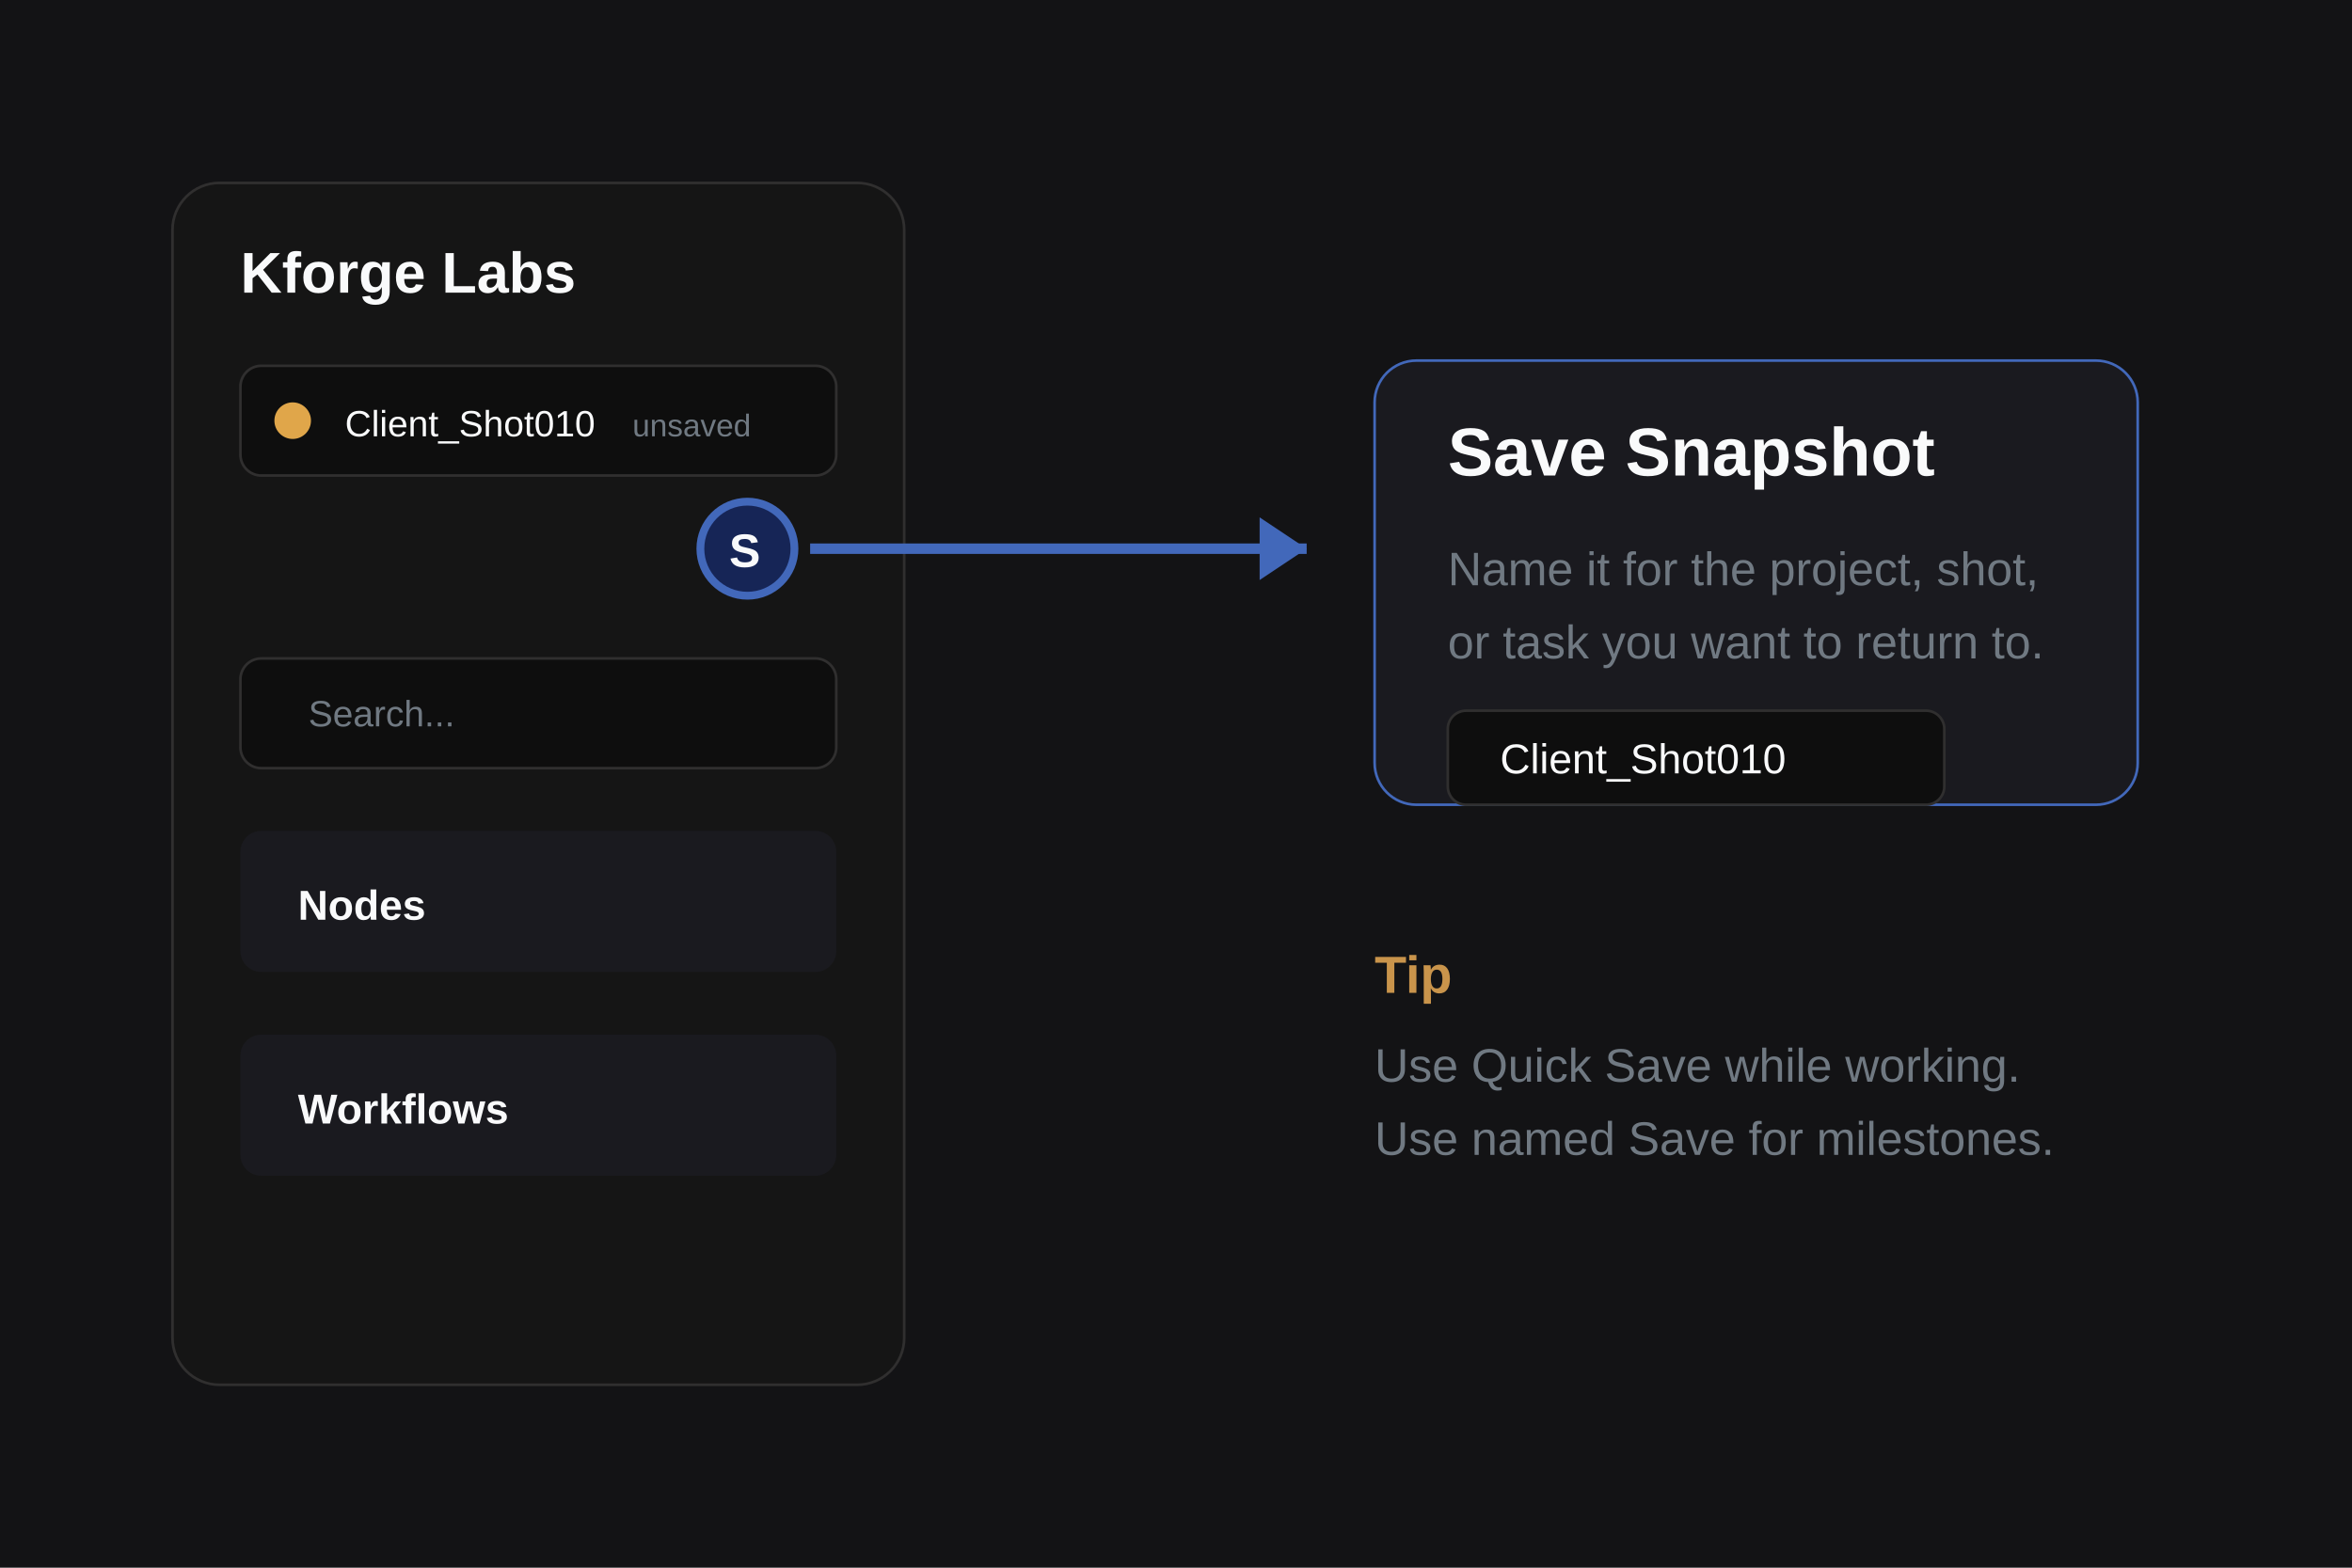
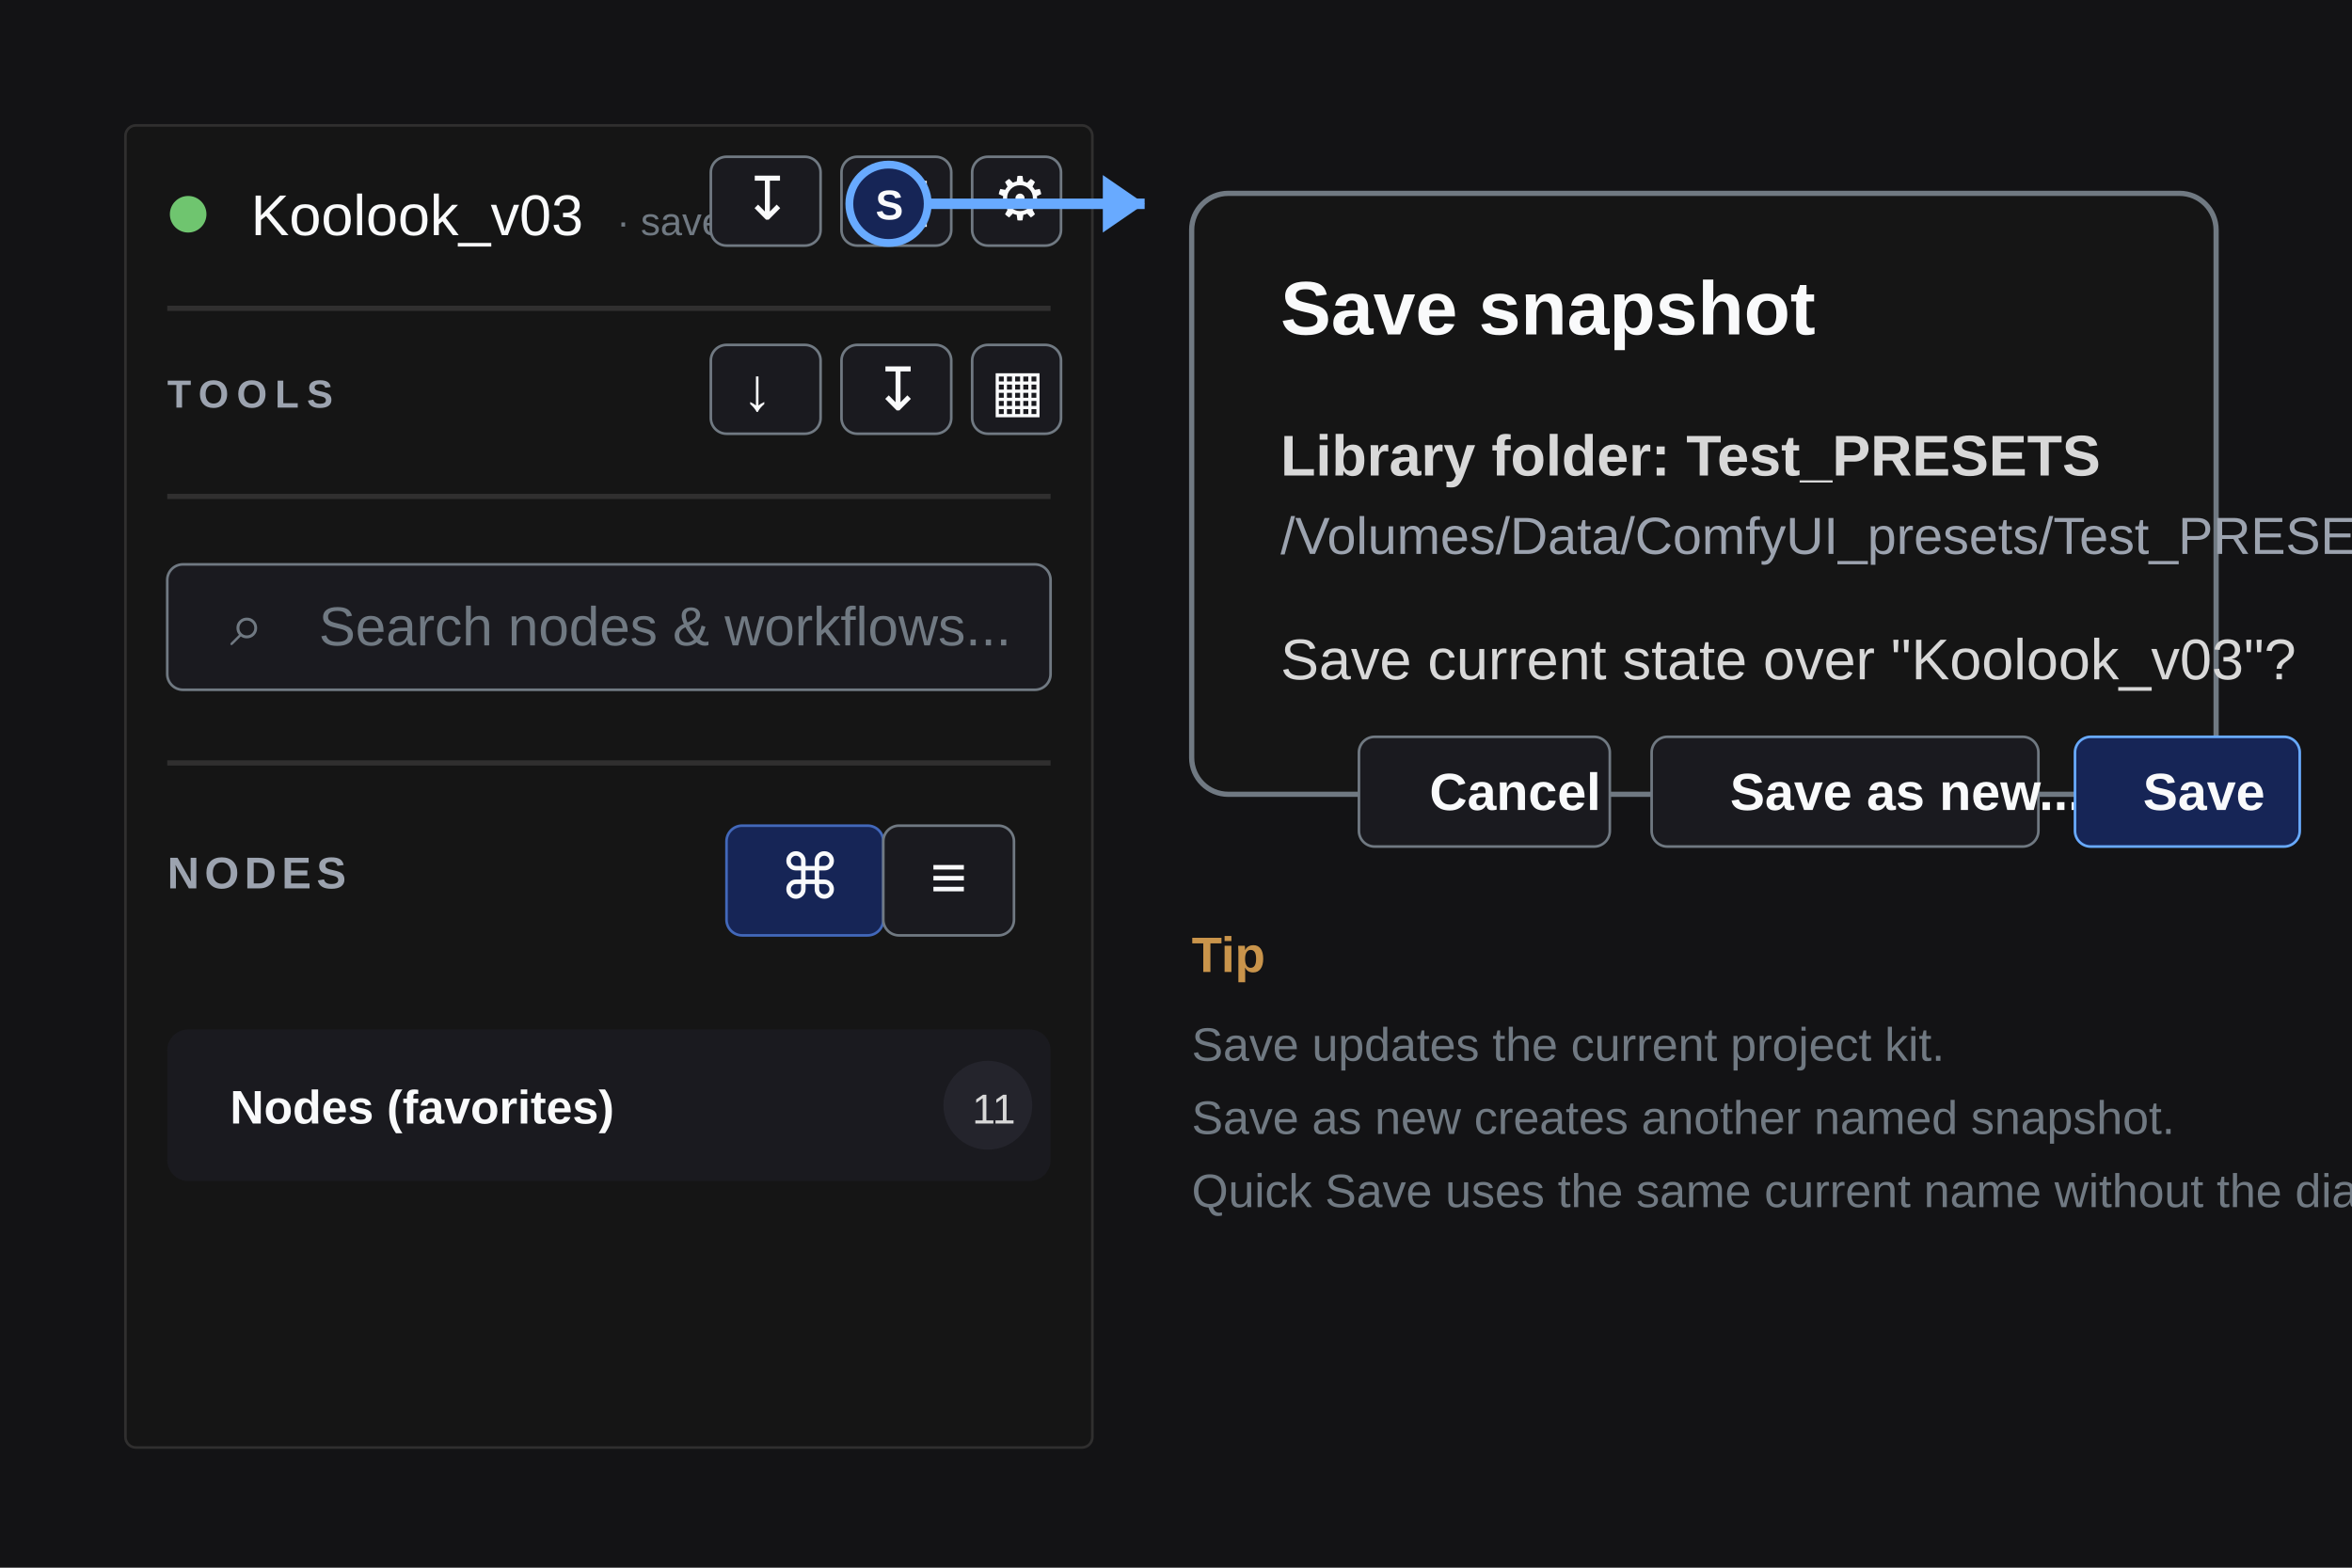
<svg xmlns="http://www.w3.org/2000/svg" width="900" height="600" viewBox="0 0 900 600" role="img" aria-labelledby="title desc">
  <rect width="900" height="600" fill="#131315" />
  <g font-family="Arial, sans-serif">
-     <rect x="66" y="70" width="280" height="460" rx="18" fill="#151515" stroke="#302f2f" />
-     <text x="92" y="112" fill="#f9fafb" font-size="22" font-weight="700">Kforge Labs</text>
-     <rect x="92" y="140" width="228" height="42" rx="8" fill="#0e0e0e" stroke="#302f2f" />
-     <circle cx="112" cy="161" r="7" fill="#e0a64a" />
-     <text x="132" y="167" fill="#f9fafb" font-size="14">Client_Shot010</text>
-     <text x="242" y="167" fill="#707982" font-size="12">unsaved</text>
-     <circle cx="286" cy="210" r="18" fill="#162556" stroke="#4268ba" stroke-width="3" />
-     <text x="279" y="217" fill="#f9fafb" font-size="18" font-weight="700">S</text>
-     <rect x="92" y="252" width="228" height="42" rx="8" fill="#0e0e0e" stroke="#302f2f" />
-     <text x="118" y="278" fill="#707982" font-size="14">Search...</text>
-     <rect x="92" y="318" width="228" height="54" rx="8" fill="#1a1a1f" />
-     <text x="114" y="352" fill="#f9fafb" font-size="16" font-weight="700">Nodes</text>
-     <rect x="92" y="396" width="228" height="54" rx="8" fill="#1a1a1f" />
-     <text x="114" y="430" fill="#f9fafb" font-size="16" font-weight="700">Workflows</text>
-     <path d="M310 210 H500" stroke="#4268ba" stroke-width="4" />
-     <path d="M500 210 l-18 -12 v24 z" fill="#4268ba" />
-     <rect x="526" y="138" width="292" height="170" rx="16" fill="#1a1a1f" stroke="#4268ba" />
-     <text x="554" y="182" fill="#f9fafb" font-size="26" font-weight="700">Save Snapshot</text>
-     <text x="554" y="224" fill="#707982" font-size="18">Name it for the project, shot,</text>
-     <text x="554" y="252" fill="#707982" font-size="18">or task you want to return to.</text>
-     <rect x="554" y="272" width="190" height="36" rx="7" fill="#0e0e0e" stroke="#302f2f" />
-     <text x="574" y="296" fill="#f9fafb" font-size="16">Client_Shot010</text>
-     <text x="526" y="380" fill="#c9944b" font-size="20" font-weight="700">Tip</text>
-     <text x="526" y="414" fill="#707982" font-size="18">Use Quick Save while working.</text>
-     <text x="526" y="442" fill="#707982" font-size="18">Use named Save for milestones.</text>
+     <rect x="48" y="48" width="370" height="506" rx="4" fill="#151515" stroke="#302f2f" />
+     <circle cx="72" cy="82" r="7" fill="#6fc56f" />
+     <text x="96" y="90" fill="#f9fafb" font-size="22">Koolook_v03</text>
+     <text x="236" y="90" fill="#707982" font-size="15">· saved</text>
+     <rect x="272" y="60" width="42" height="34" rx="6" fill="#1a1a1f" stroke="#707982" />
+     <text x="284" y="84" fill="#f9fafb" font-size="23">↧</text>
+     <rect x="322" y="60" width="42" height="34" rx="6" fill="#1a1a1f" stroke="#707982" />
+     <text x="335" y="84" fill="#f9fafb" font-size="23">▣</text>
+     <rect x="372" y="60" width="34" height="34" rx="6" fill="#1a1a1f" stroke="#707982" />
+     <text x="380" y="84" fill="#f9fafb" font-size="23">⚙</text>
+     <path d="M64 118 H402" stroke="#302f2f" stroke-width="2" />
+     <text x="64" y="156" fill="#9ca3af" font-size="15" font-weight="700" letter-spacing="3">TOOLS</text>
+     <rect x="272" y="132" width="42" height="34" rx="6" fill="#1a1a1f" stroke="#707982" />
+     <text x="284" y="157" fill="#f9fafb" font-size="23">↓</text>
+     <rect x="322" y="132" width="42" height="34" rx="6" fill="#1a1a1f" stroke="#707982" />
+     <text x="334" y="157" fill="#f9fafb" font-size="23">↧</text>
+     <rect x="372" y="132" width="34" height="34" rx="6" fill="#1a1a1f" stroke="#707982" />
+     <text x="379" y="157" fill="#f9fafb" font-size="22">▦</text>
+     <path d="M64 190 H402" stroke="#302f2f" stroke-width="2" />
+     <rect x="64" y="216" width="338" height="48" rx="6" fill="#1a1a1f" stroke="#707982" />
+     <text x="88" y="247" fill="#707982" font-size="23">⌕</text>
+     <text x="122" y="247" fill="#707982" font-size="21">Search nodes &amp; workflows...</text>
+     <path d="M64 292 H402" stroke="#302f2f" stroke-width="2" />
+     <text x="64" y="340" fill="#9ca3af" font-size="17" font-weight="700" letter-spacing="2">NODES</text>
+     <rect x="278" y="316" width="60" height="42" rx="6" fill="#162556" stroke="#4268ba" />
+     <text x="298" y="344" fill="#f9fafb" font-size="24">⌘</text>
+     <rect x="338" y="316" width="50" height="42" rx="6" fill="#1a1a1f" stroke="#707982" />
+     <text x="356" y="344" fill="#f9fafb" font-size="24">≡</text>
+     <rect x="64" y="394" width="338" height="58" rx="8" fill="#1a1a1f" />
+     <text x="88" y="430" fill="#f9fafb" font-size="18" font-weight="700">Nodes (favorites)</text>
+     <circle cx="378" cy="423" r="17" fill="#24242c" />
+     <text x="372" y="430" fill="#d8d8d8" font-size="16">11</text>
+     <g transform="translate(456 74)">
+       <rect width="392" height="230" rx="14" fill="#151515" stroke="#707982" stroke-width="2" />
+       <text x="34" y="54" fill="#f9fafb" font-size="29" font-weight="700">Save snapshot</text>
+       <text x="34" y="108" fill="#d8d8d8" font-size="22" font-weight="700">Library folder: Test_PRESETS</text>
+       <text x="34" y="138" fill="#9ca3af" font-size="20">/Volumes/Data/ComfyUI_presets/Test_PRESETS</text>
+       <text x="34" y="186" fill="#d8d8d8" font-size="22">Save current state over "Koolook_v03"?</text>
+       <rect x="64" y="208" width="96" height="42" rx="6" fill="#1a1a1f" stroke="#707982" />
+       <text x="91" y="236" fill="#f9fafb" font-size="20" font-weight="700">Cancel</text>
+       <rect x="176" y="208" width="148" height="42" rx="6" fill="#1a1a1f" stroke="#707982" />
+       <text x="206" y="236" fill="#f9fafb" font-size="20" font-weight="700">Save as new...</text>
+       <rect x="338" y="208" width="86" height="42" rx="6" fill="#162556" stroke="#68aaff" />
+       <text x="364" y="236" fill="#f9fafb" font-size="20" font-weight="700">Save</text>
+     </g>
+     <path d="M342 78 H438" stroke="#68aaff" stroke-width="4" />
+     <path d="M438 78 l-16 -11 v22 z" fill="#68aaff" />
+     <circle cx="340" cy="78" r="15" fill="#162556" stroke="#68aaff" stroke-width="3" />
+     <text x="335" y="84" fill="#f9fafb" font-size="16" font-weight="700">S</text>
+     <text x="456" y="372" fill="#c9944b" font-size="19" font-weight="700">Tip</text>
+     <text x="456" y="406" fill="#707982" font-size="18">Save updates the current project kit.</text>
+     <text x="456" y="434" fill="#707982" font-size="18">Save as new creates another named snapshot.</text>
+     <text x="456" y="462" fill="#707982" font-size="18">Quick Save uses the same current name without the dialog.</text>
  </g>
</svg>
